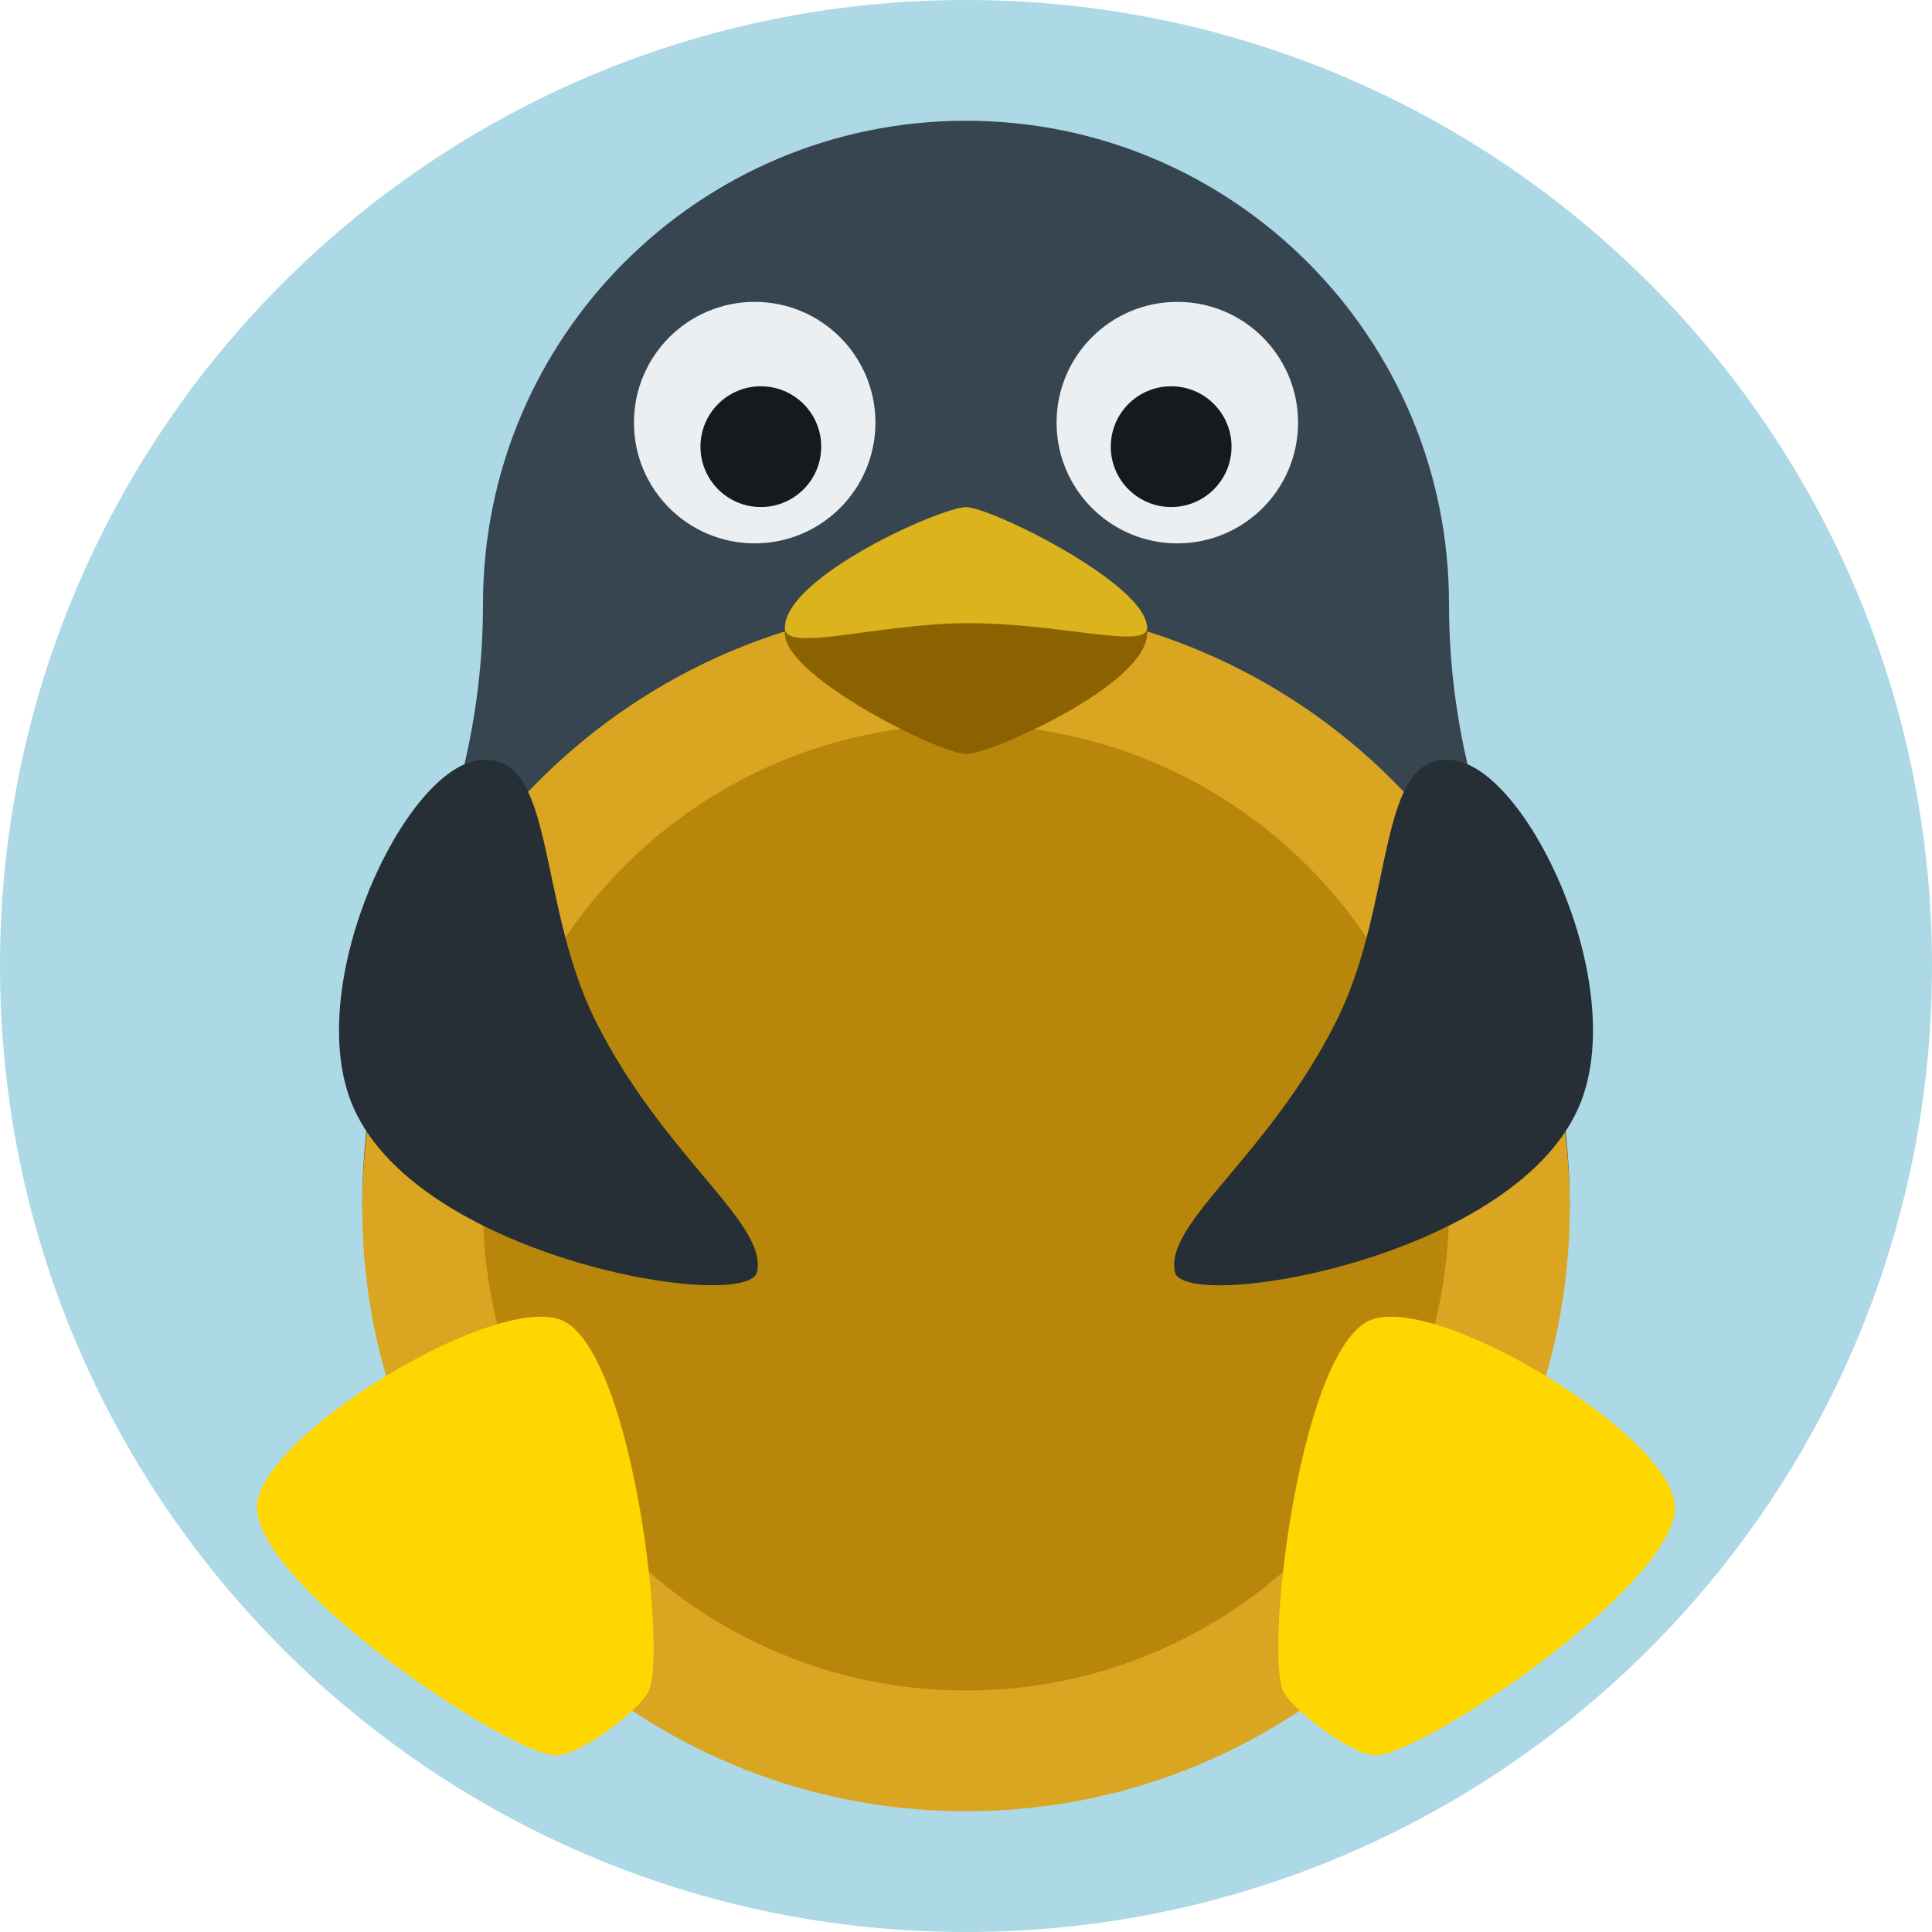
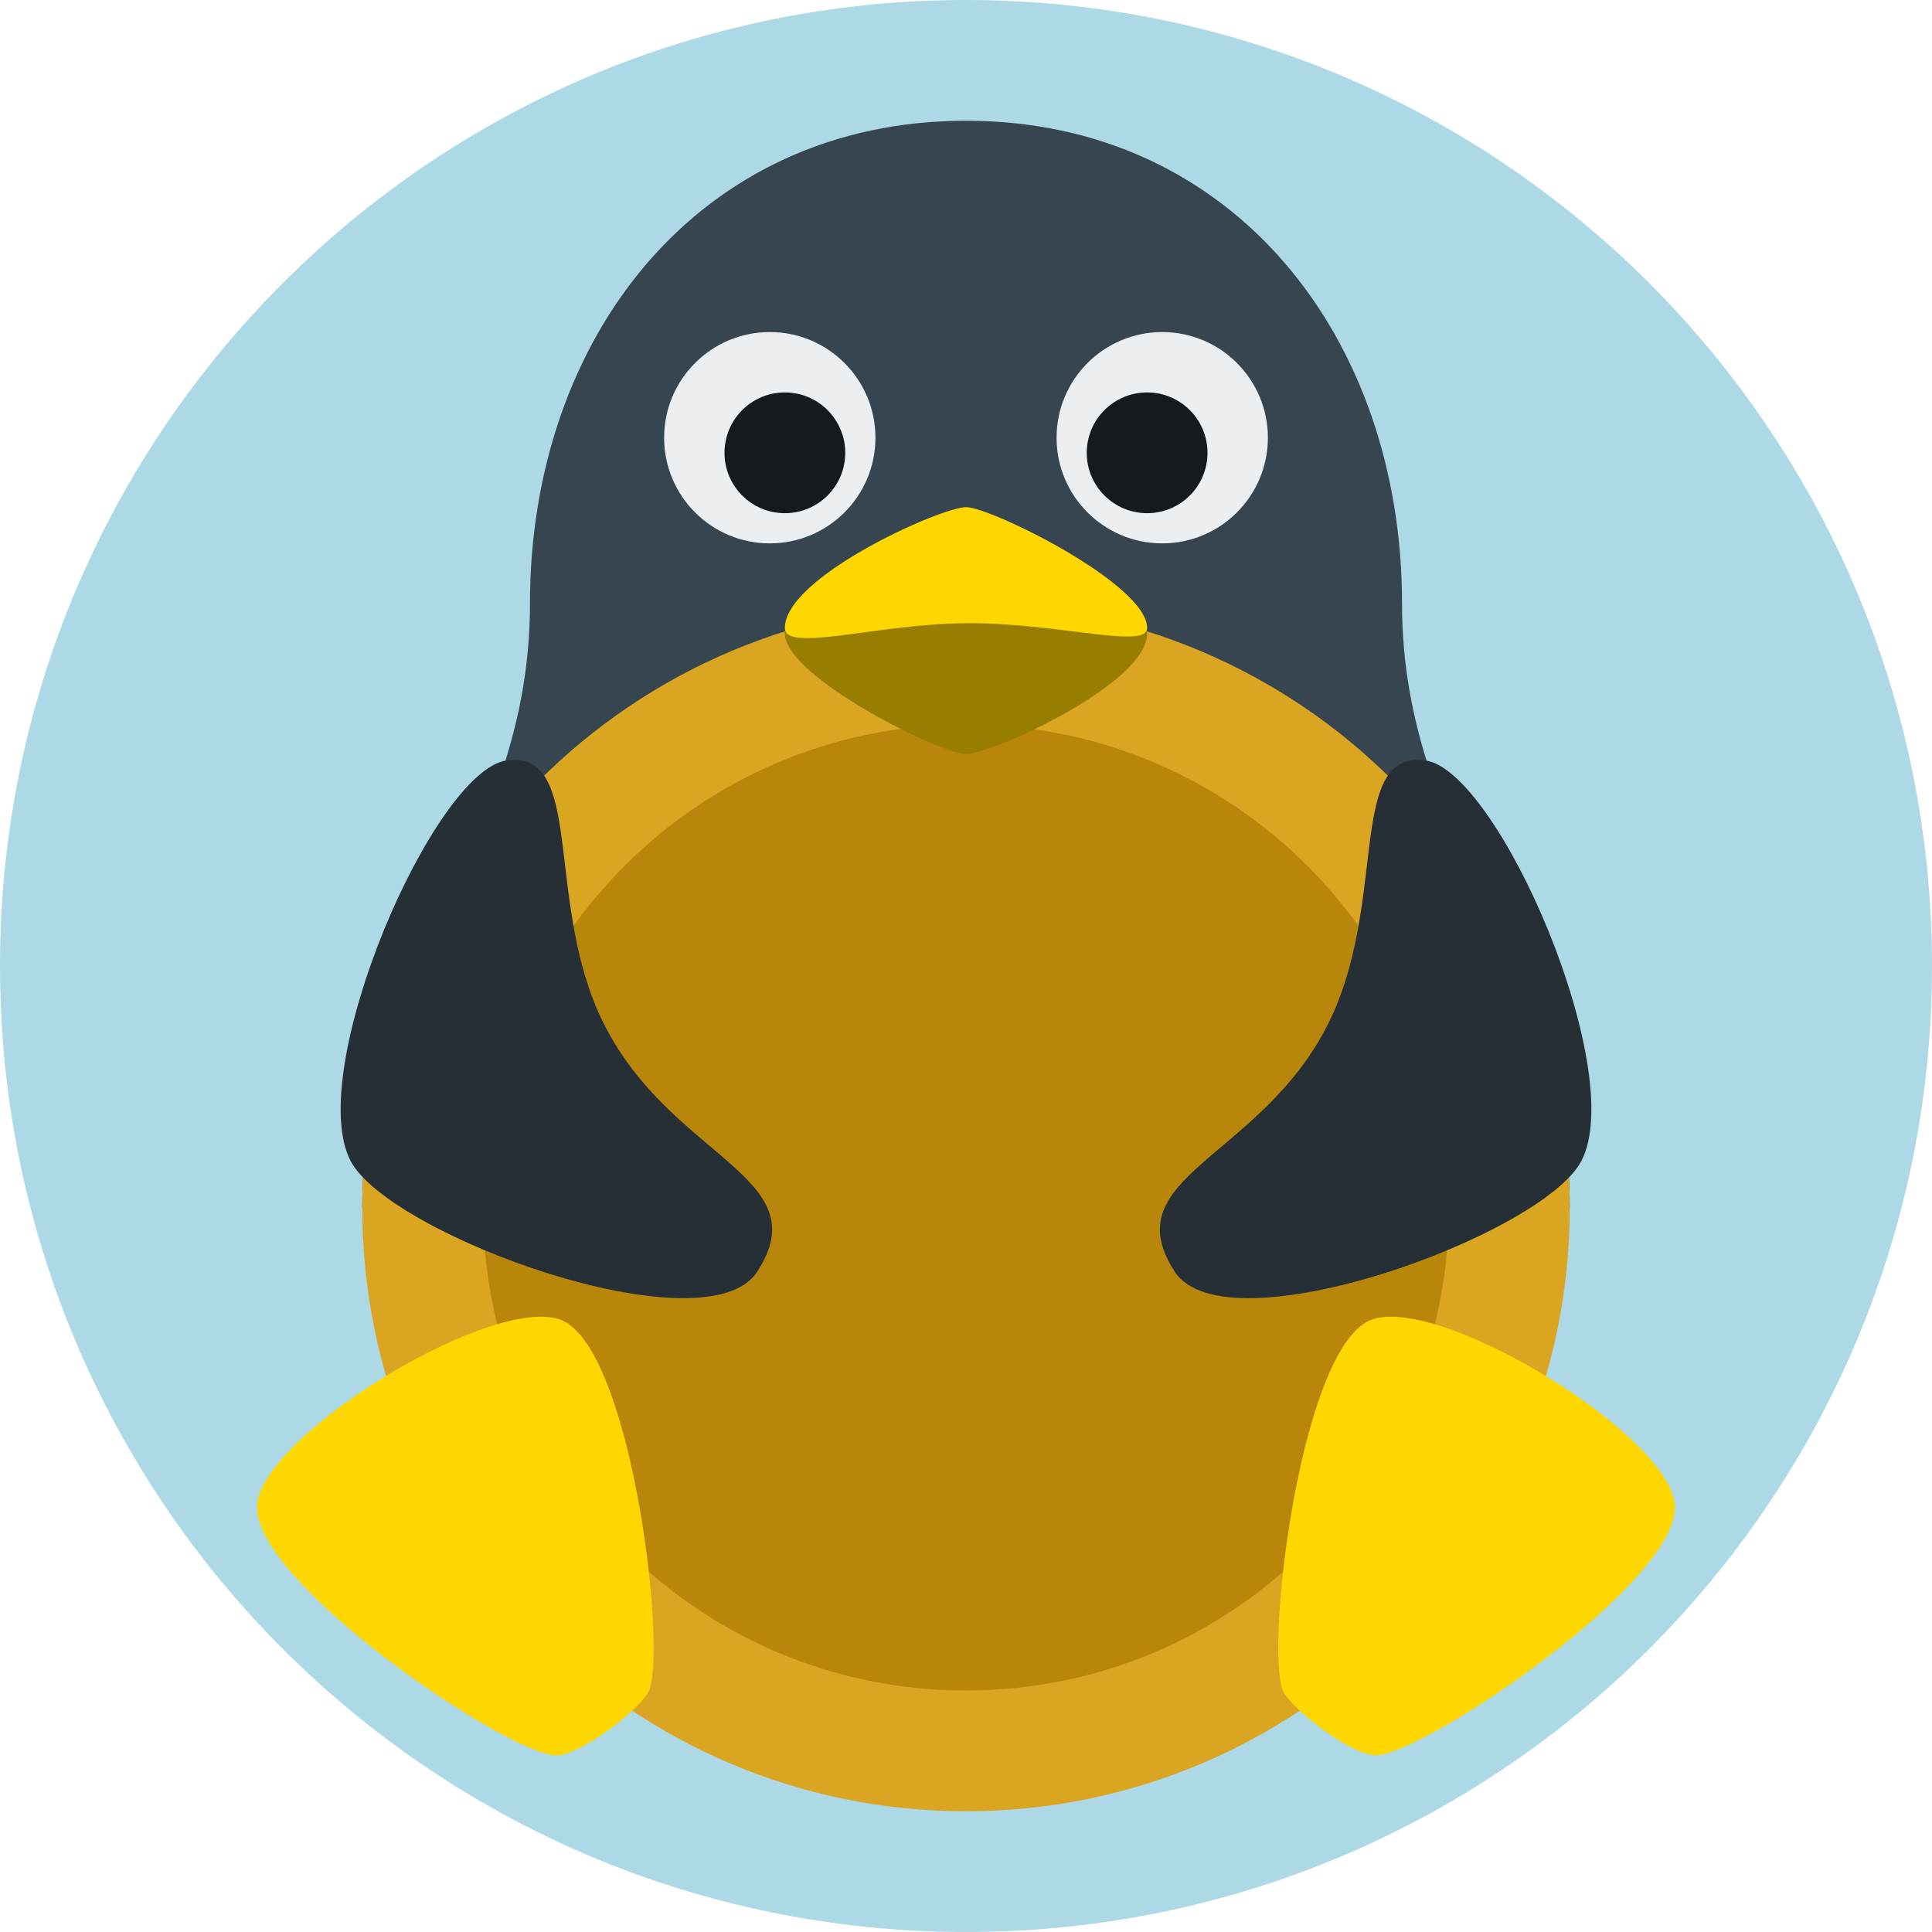
- <svg width="16" height="16" viewBox="0 0 16 16">
+ <svg xmlns="http://www.w3.org/2000/svg" width="16" height="16" viewBox="0 0 16 16" version="1.1" id="svg1">
+   <defs id="defs1" />
  <circle style="fill:#add8e6" id="path12" cx="8" cy="8" r="8" />
-   <path id="head" style="fill:#36454f" d="M 8 1 A 4 4 0 0 0 4 5 C 4 7 3 8 3 10 L 13 10 C 13 8 12 7 12 5 A 4 4 0 0 0 8 1 z " />
-   <path id="coin_border" style="fill:#daa520" d="M 8 5 A 5 5 0 0 0 3 10 A 5 5 0 0 0 8 15 A 5 5 0 0 0 13 10 A 5 5 0 0 0 8 5 z " />
-   <path id="coin_center" style="fill:#b8860b" d="M 8 6 A 4 4 0 0 0 4 10 A 4 4 0 0 0 8 14 A 4 4 0 0 0 12 10 A 4 4 0 0 0 8 6 z " />
-   <path id="wings" style="fill:#252f35" d="M 3.96,6.297 C 3.353,6.375 2.523,8.115 2.904,9.116 3.402,10.423 6.198,10.877 6.27,10.533 6.356,10.124 5.494,9.578 4.933,8.456 4.434,7.459 4.613,6.213 3.96,6.297 Z m 8.08,0 c 0.607,0.078 1.437,1.817 1.056,2.819 -0.497,1.307 -3.293,1.761 -3.366,1.418 C 9.644,10.124 10.506,9.578 11.067,8.456 11.566,7.459 11.387,6.213 12.04,6.297 Z" />
+   <path id="path4" style="fill:#36454f" d="M 8,1 C 5.791,1 4.389,2.791 4.389,5 4.389,7 3,8 3,10 H 13 C 13,8 11.611,7 11.611,5 11.611,2.791 10.209,1 8,1 Z" />
+   <path id="coin_border" style="fill:#daa520;fill-opacity:1" d="M 8 5 A 5 5 0 0 0 3 10 A 5 5 0 0 0 8 15 A 5 5 0 0 0 13 10 A 5 5 0 0 0 8 5 z " />
+   <path id="coin_center" style="fill:#b8860b;fill-opacity:1" d="M 8 6 A 4 4 0 0 0 4 10 A 4 4 0 0 0 8 14 A 4 4 0 0 0 12 10 A 4 4 0 0 0 8 6 z " />
+   <path id="wings" style="fill:#252f35" d="M 4.258 6.293 C 4.239 6.293 4.22 6.294 4.199 6.297 C 3.593 6.375 2.514 8.871 2.904 9.615 C 3.228 10.232 5.844 11.182 6.27 10.533 C 6.787 9.743 5.561 9.598 5 8.477 C 4.516 7.511 4.831 6.292 4.258 6.293 z M 11.742 6.293 C 11.169 6.292 11.484 7.511 11 8.477 C 10.439 9.598 9.213 9.743 9.73 10.533 C 10.156 11.182 12.772 10.232 13.096 9.615 C 13.486 8.871 12.407 6.375 11.801 6.297 C 11.78 6.294 11.761 6.293 11.742 6.293 z " />
  <path id="legs" style="fill:#ffd700" d="m 13.871,12.484 c -4.93e-4,-0.59 -2.041,-1.827 -2.554,-1.536 -0.57,0.324 -0.849,2.792 -0.684,3.071 0.094,0.159 0.582,0.534 0.775,0.517 0.428,-0.037 2.464,-1.415 2.463,-2.053 z m -11.743,0 c 4.931e-4,-0.59 2.041,-1.827 2.554,-1.536 0.57,0.324 0.849,2.792 0.684,3.071 C 5.273,14.179 4.785,14.553 4.592,14.537 4.164,14.5 2.128,13.122 2.129,12.484 Z" />
-   <path id="eyes" style="fill:#ebeff1" d="M 6.25 2.5 A 1 1 0 0 0 5.25 3.5 A 1 1 0 0 0 6.25 4.5 A 1 1 0 0 0 7.25 3.5 A 1 1 0 0 0 6.25 2.5 z M 9.75 2.5 A 1 1 0 0 0 8.75 3.5 A 1 1 0 0 0 9.75 4.5 A 1 1 0 0 0 10.75 3.5 A 1 1 0 0 0 9.75 2.5 z " />
-   <path id="beak_down" style="fill:#8a6300" d="M 9.5,5.245 C 9.5,5.667 8.207,6.245 8,6.245 c -0.207,0 -1.5,-0.638 -1.5,-1 -3.81e-4,-0.362 3,-0.423 3,0 z" />
-   <path id="beak_up" style="fill:#dbb31c" d="m 6.5,5.2 c 3.81e-4,-0.423 1.293,-1 1.5,-1 0.207,0 1.5,0.638 1.5,1 C 9.5,5.383 8.757,5.155 8,5.161 7.257,5.167 6.5,5.409 6.5,5.2 Z" />
-   <path id="pupil" style="fill:#141a1d" d="m 6.301,3.199 a 0.5,0.5 0 0 0 -0.5,0.5 0.5,0.5 0 0 0 0.5,0.5 0.5,0.5 0 0 0 0.5,-0.5 0.5,0.5 0 0 0 -0.5,-0.5 z m 3.398,0 a 0.5,0.5 0 0 0 -0.5,0.5 0.5,0.5 0 0 0 0.5,0.5 0.5,0.5 0 0 0 0.5,-0.5 0.5,0.5 0 0 0 -0.5,-0.5 z" />
+   <path id="eyes" style="fill:#ebeff1;stroke-width:0.875" d="M 6.375 2.75 A 0.875 0.875 0 0 0 5.5 3.625 A 0.875 0.875 0 0 0 6.375 4.5 A 0.875 0.875 0 0 0 7.25 3.625 A 0.875 0.875 0 0 0 6.375 2.75 z M 9.625 2.75 A 0.875 0.875 0 0 0 8.75 3.625 A 0.875 0.875 0 0 0 9.625 4.5 A 0.875 0.875 0 0 0 10.5 3.625 A 0.875 0.875 0 0 0 9.625 2.75 z " />
+   <path id="beak_down" style="fill:#987e00;fill-opacity:1" d="M 9.5,5.245 C 9.5,5.667 8.207,6.245 8,6.245 c -0.207,0 -1.5,-0.638 -1.5,-1 -3.81e-4,-0.362 3,-0.423 3,0 z" />
+   <path id="beak_up" style="fill:#ffd700;fill-opacity:1" d="m 6.5,5.2 c 3.81e-4,-0.423 1.293,-1 1.5,-1 0.207,0 1.5,0.638 1.5,1 C 9.5,5.383 8.757,5.155 8,5.161 7.257,5.167 6.5,5.409 6.5,5.2 Z" />
+   <path id="path3" style="fill:#141a1d" d="M 6.5 3.25 A 0.5 0.5 0 0 0 6 3.75 A 0.5 0.5 0 0 0 6.5 4.25 A 0.5 0.5 0 0 0 7 3.75 A 0.5 0.5 0 0 0 6.5 3.25 z M 9.5 3.25 A 0.5 0.5 0 0 0 9 3.75 A 0.5 0.5 0 0 0 9.5 4.25 A 0.5 0.5 0 0 0 10 3.75 A 0.5 0.5 0 0 0 9.5 3.25 z " />
</svg>
